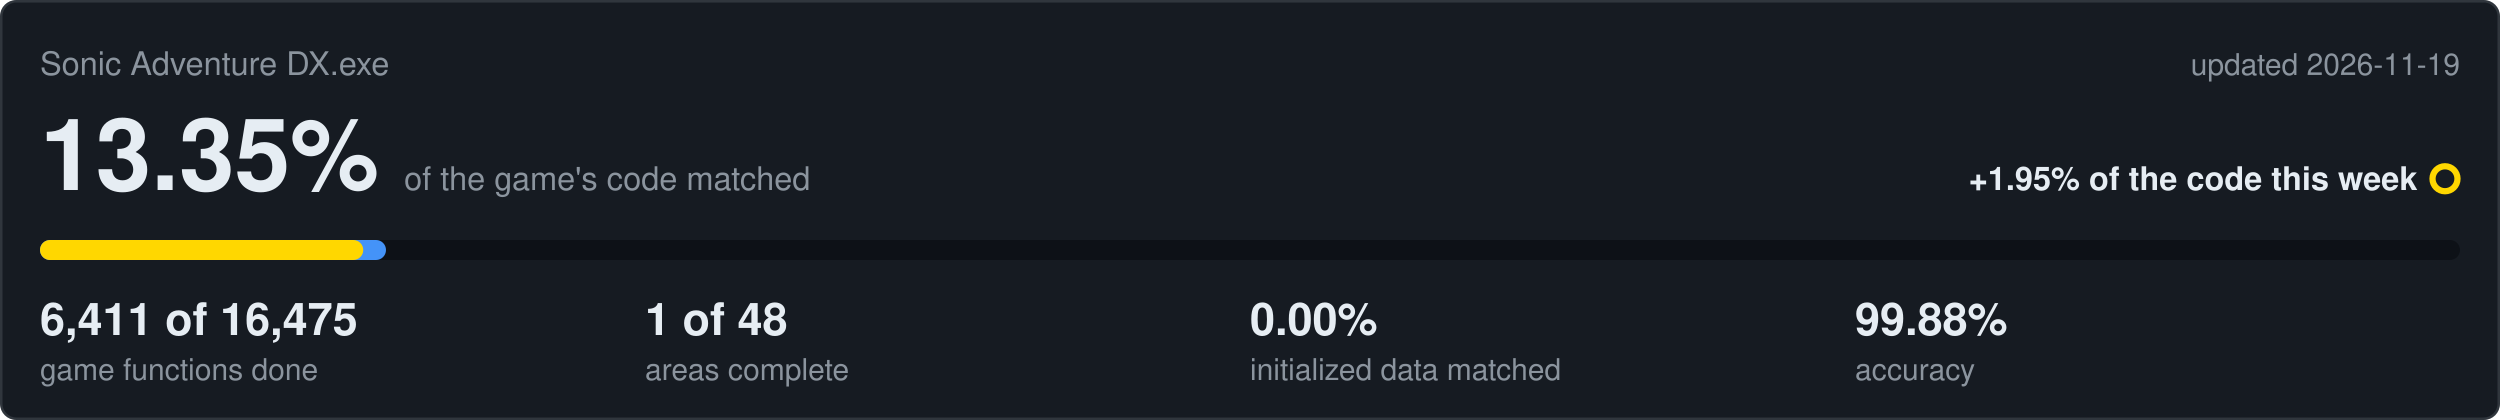
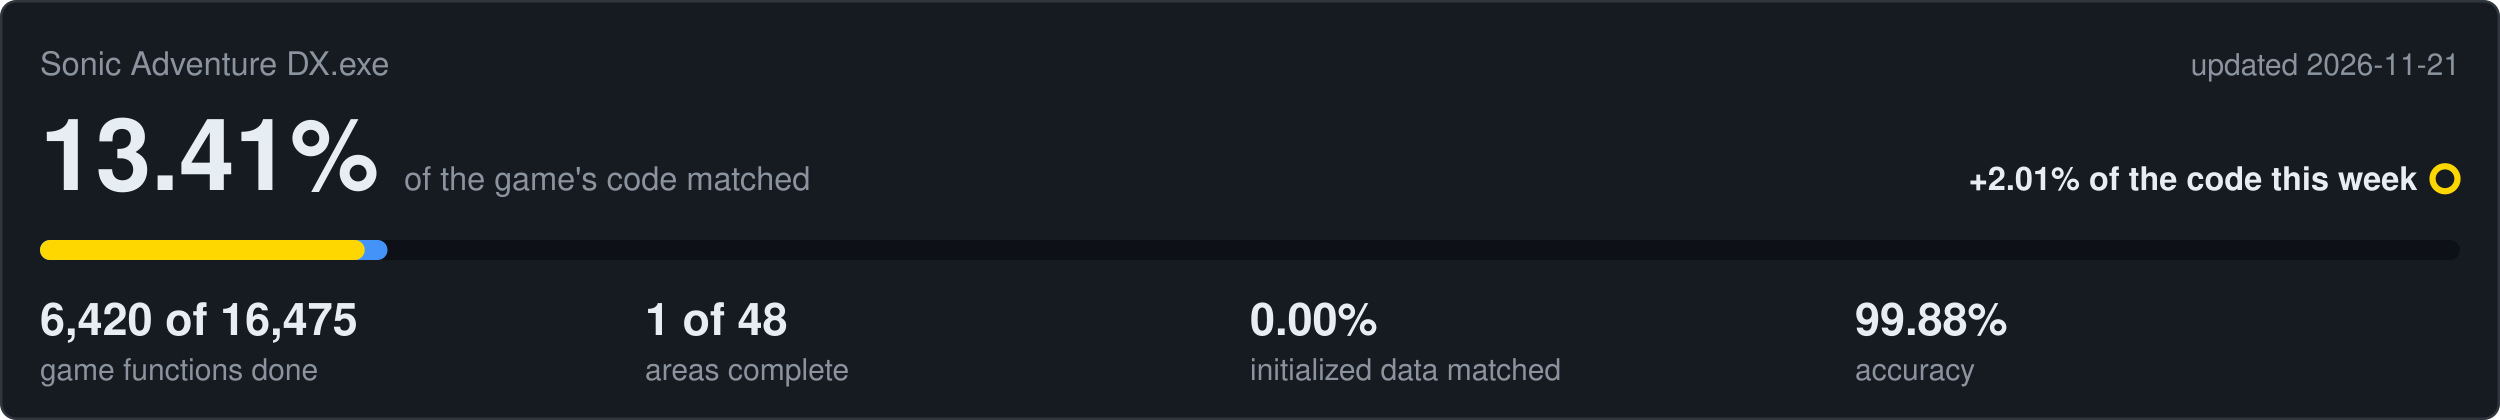
<svg xmlns="http://www.w3.org/2000/svg" viewBox="0 0 1000 168" width="1000" height="168">
  <rect x="0.5" y="0.5" width="999" height="167" rx="6" fill="#161b22" stroke="#30363d" />
  <text x="16" y="30" font-family="Segoe UI,Helvetica,Arial,sans-serif" font-size="13" fill="#8b949e">Sonic Adventure DX.exe</text>
-   <text x="984" y="30" text-anchor="end" font-family="Segoe UI,Helvetica,Arial,sans-serif" font-size="12" fill="#8b949e">updated 2026-11-19</text>
-   <text x="16" y="76" font-family="Segoe UI,Helvetica,Arial,sans-serif" font-size="40" font-weight="600" fill="#e6edf3">13.35%<tspan dx="10" font-size="13" font-weight="400" fill="#8b949e">of the game's code matched</tspan>
+   <text x="984" y="30" text-anchor="end" font-family="Segoe UI,Helvetica,Arial,sans-serif" font-size="12" fill="#8b949e">updated 2026-11-21</text>
+   <text x="16" y="76" font-family="Segoe UI,Helvetica,Arial,sans-serif" font-size="40" font-weight="600" fill="#e6edf3">13.41%<tspan dx="10" font-size="13" font-weight="400" fill="#8b949e">of the game's code matched</tspan>
  </text>
-   <text x="967" y="76" text-anchor="end" font-family="Segoe UI,Helvetica,Arial,sans-serif" font-size="13" font-weight="600" fill="#e6edf3">+1.95% of the code this week</text>
+   <text x="967" y="76" text-anchor="end" font-family="Segoe UI,Helvetica,Arial,sans-serif" font-size="13" font-weight="600" fill="#e6edf3">+2.01% of the code this week</text>
  <circle cx="978" cy="71.5" r="5" fill="none" stroke="#ffd700" stroke-width="2.5" />
  <rect x="16" y="96" width="968" height="8" rx="4" fill="#0d1117" />
-   <rect x="16" y="96" width="138.4" height="8" rx="4" fill="#4493f8" />
-   <rect x="16" y="96" width="129.3" height="8" rx="4" fill="#ffd700" />
-   <text x="16" y="134" font-family="Segoe UI,Helvetica,Arial,sans-serif" font-size="18" font-weight="600" fill="#e6edf3">6,411 of 16,475</text>
+   <rect x="16" y="96" width="139.0" height="8" rx="4" fill="#4493f8" />
+   <rect x="16" y="96" width="129.9" height="8" rx="4" fill="#ffd700" />
+   <text x="16" y="134" font-family="Segoe UI,Helvetica,Arial,sans-serif" font-size="18" font-weight="600" fill="#e6edf3">6,420 of 16,475</text>
  <text x="16" y="152" font-family="Segoe UI,Helvetica,Arial,sans-serif" font-size="12" fill="#8b949e">game functions done</text>
  <text x="258" y="134" font-family="Segoe UI,Helvetica,Arial,sans-serif" font-size="18" font-weight="600" fill="#e6edf3">1 of 48</text>
  <text x="258" y="152" font-family="Segoe UI,Helvetica,Arial,sans-serif" font-size="12" fill="#8b949e">areas complete</text>
  <text x="500" y="134" font-family="Segoe UI,Helvetica,Arial,sans-serif" font-size="18" font-weight="600" fill="#e6edf3">0.00%</text>
  <text x="500" y="152" font-family="Segoe UI,Helvetica,Arial,sans-serif" font-size="12" fill="#8b949e">initialized data matched</text>
  <text x="742" y="134" font-family="Segoe UI,Helvetica,Arial,sans-serif" font-size="18" font-weight="600" fill="#e6edf3">99.88%</text>
  <text x="742" y="152" font-family="Segoe UI,Helvetica,Arial,sans-serif" font-size="12" fill="#8b949e">accuracy</text>
</svg>
